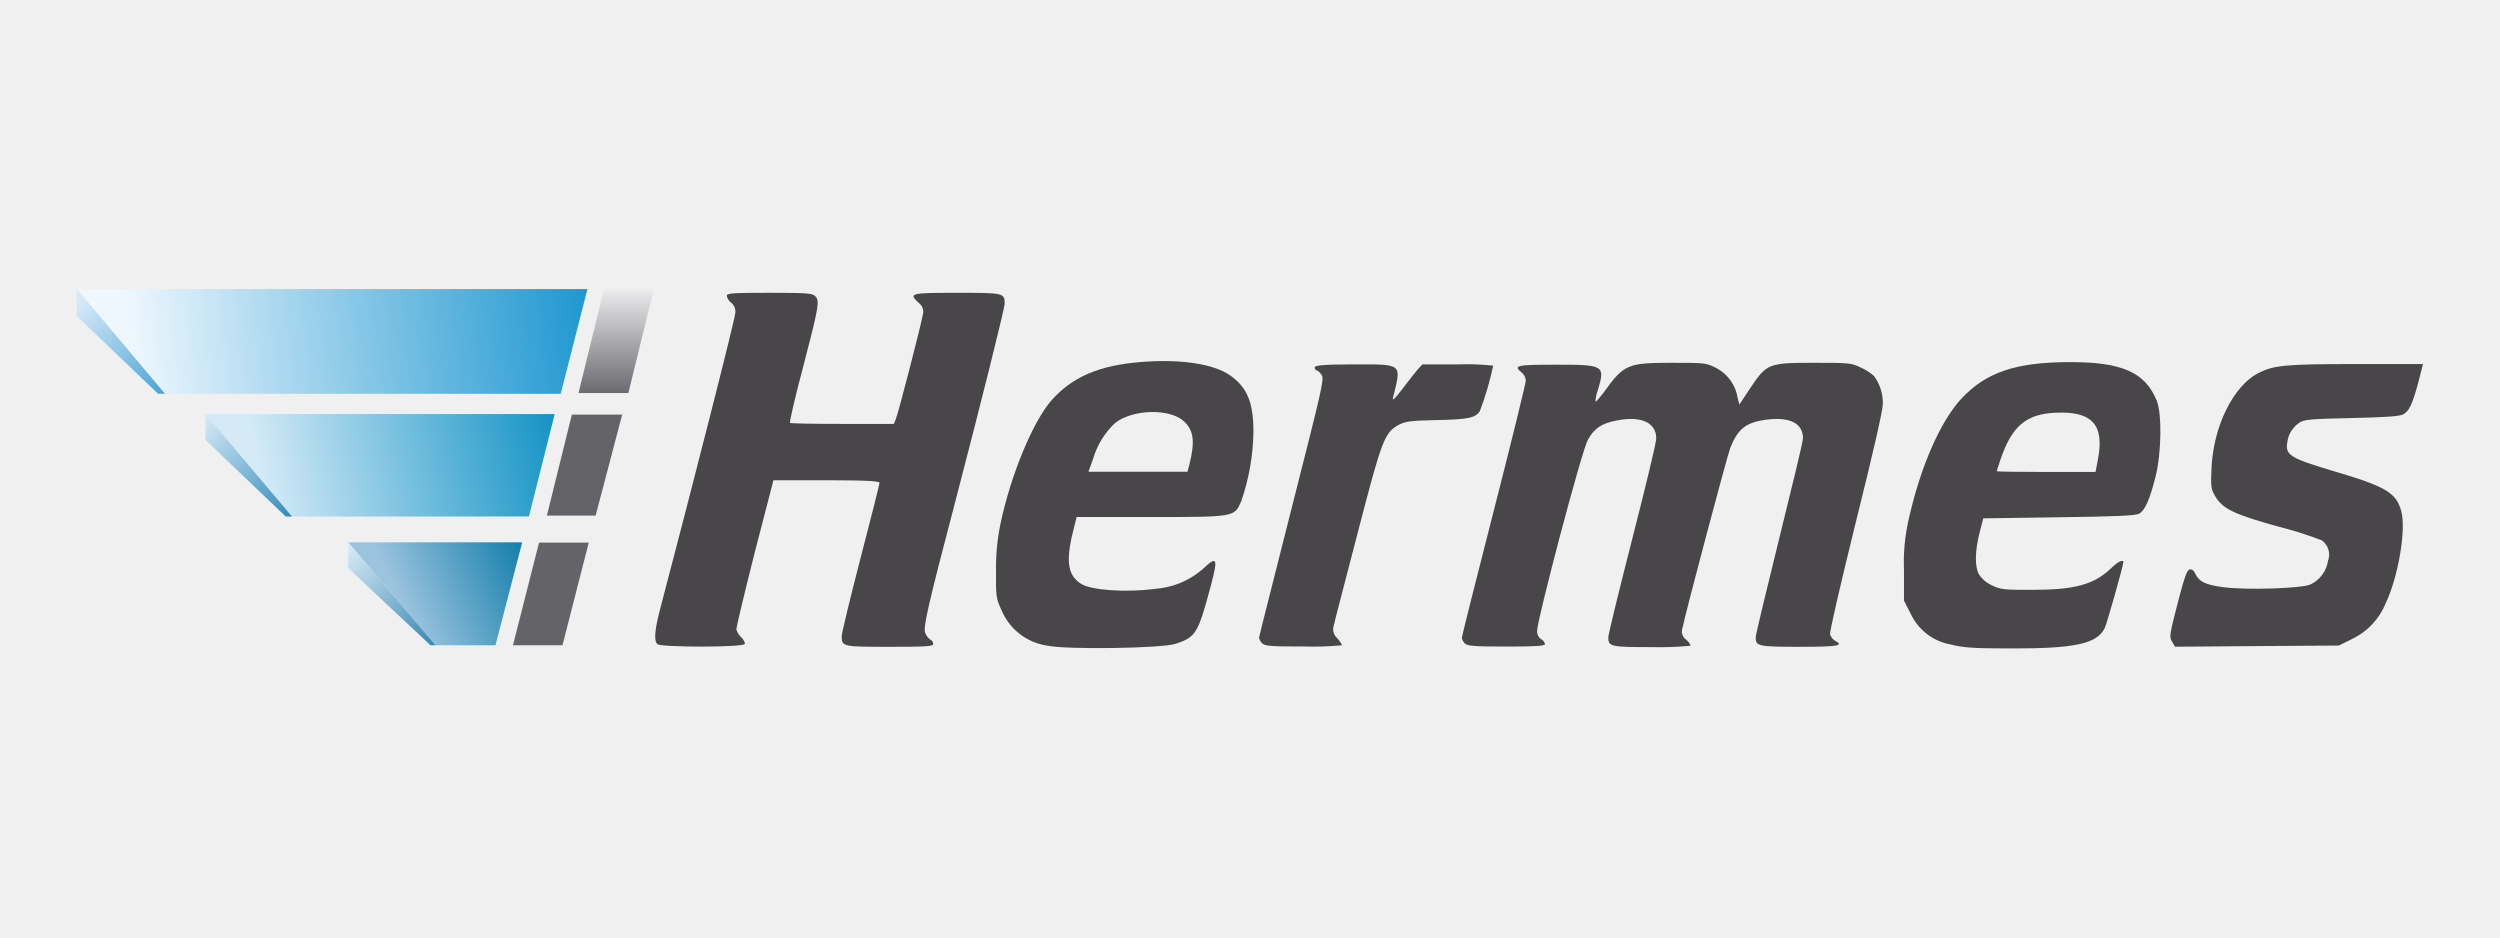
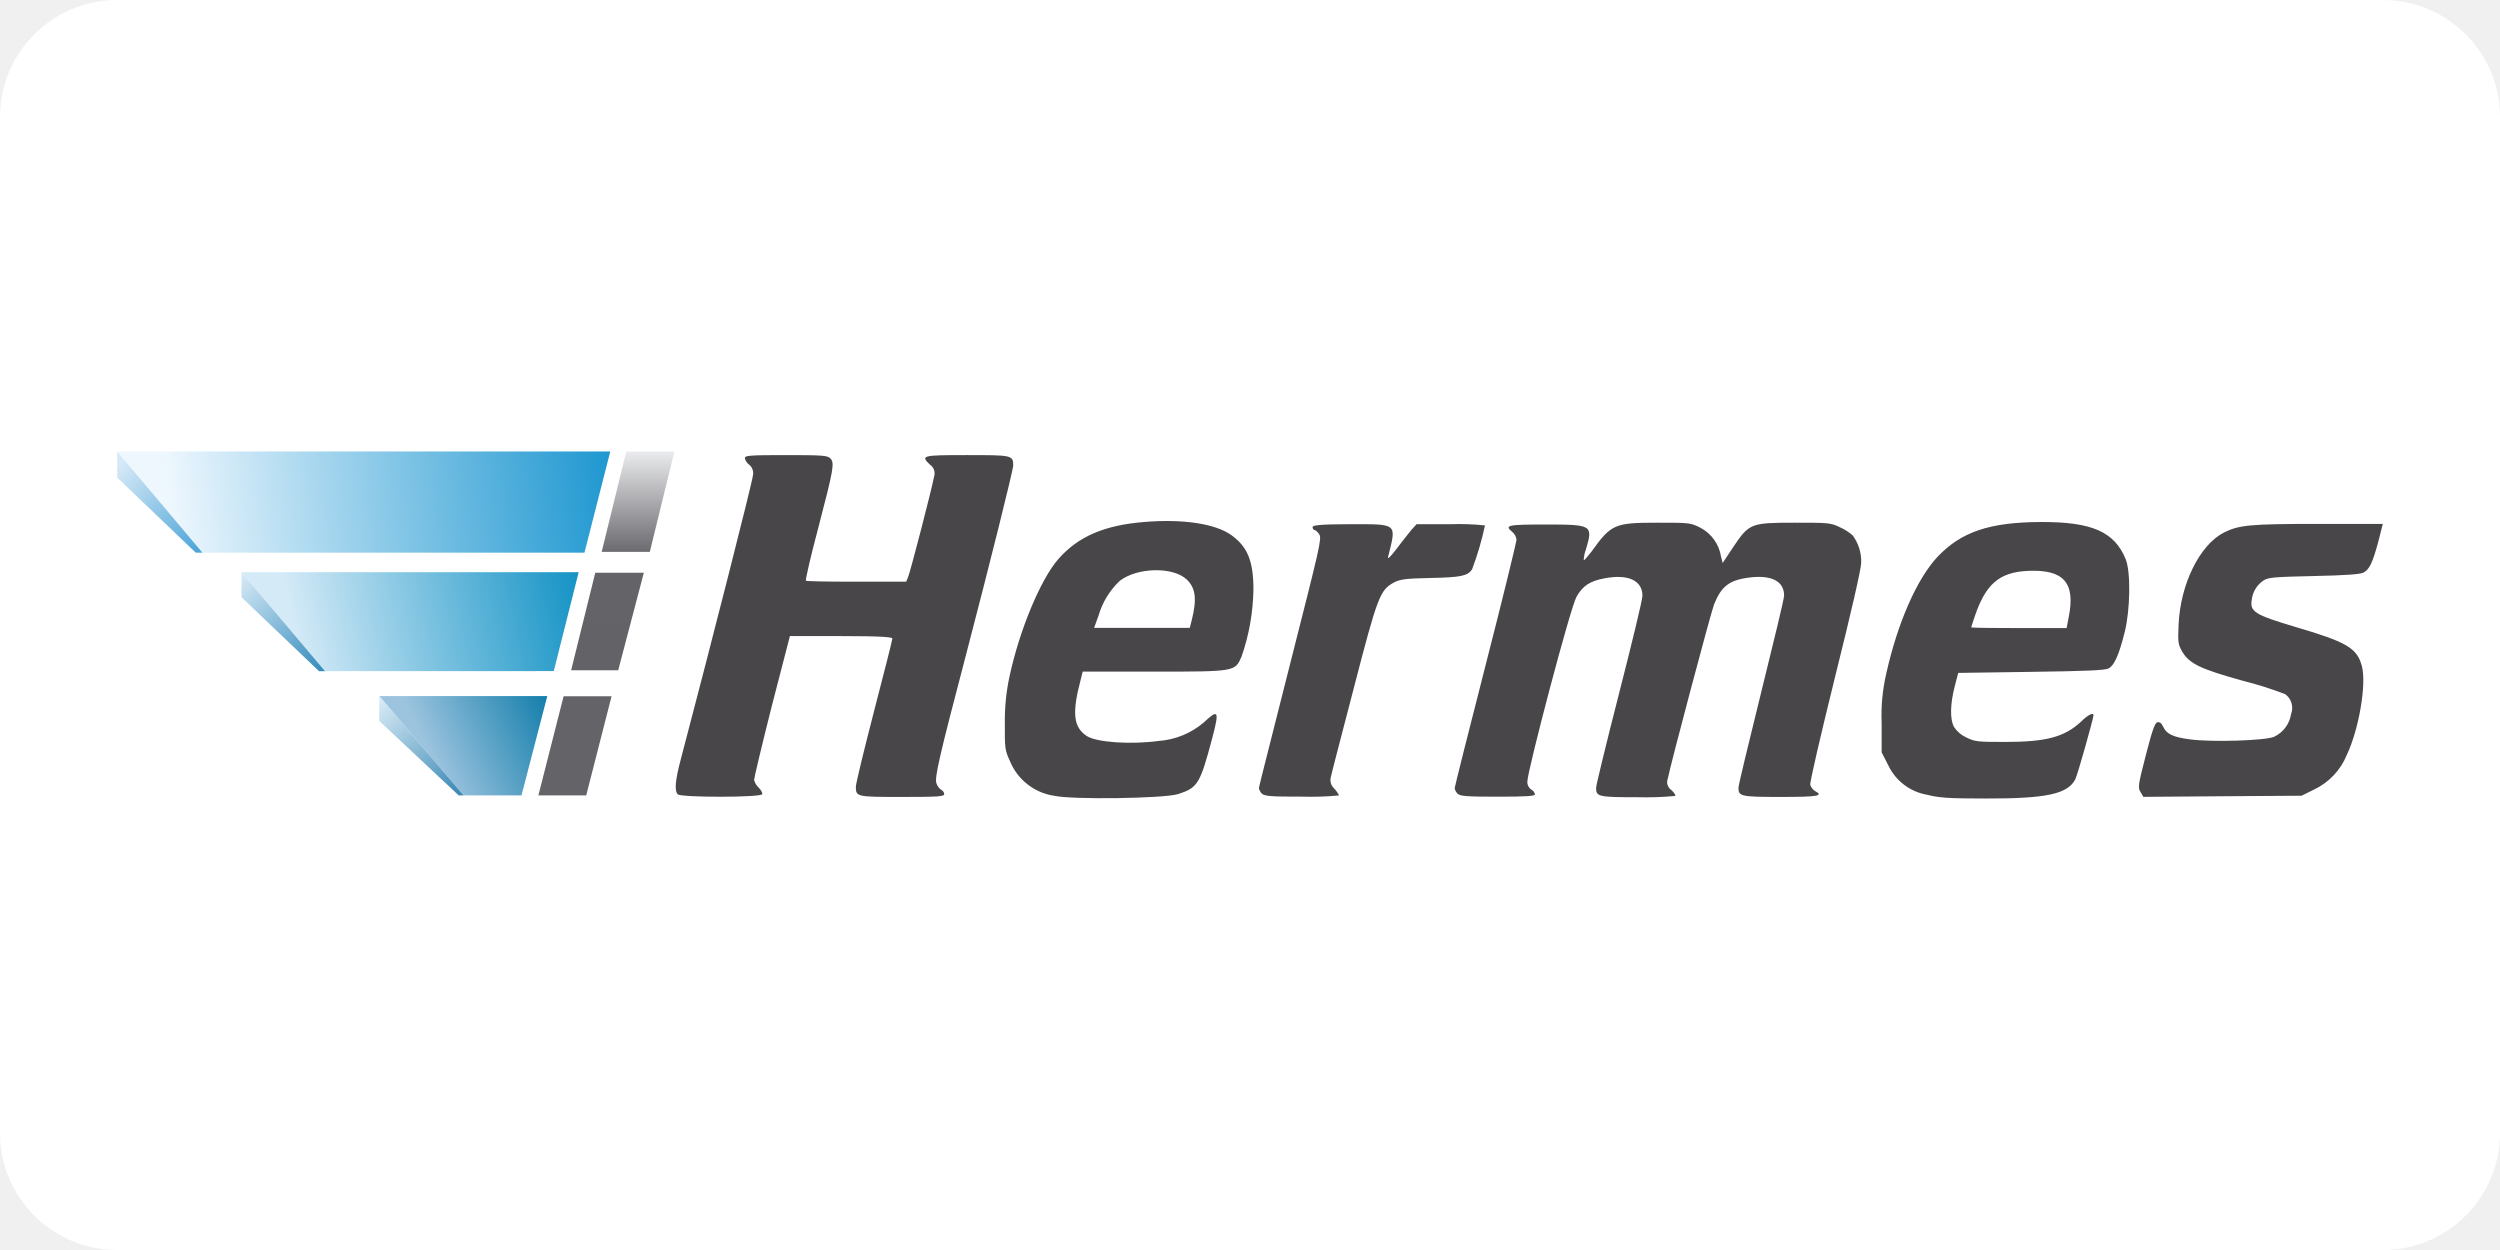
- <svg xmlns="http://www.w3.org/2000/svg" viewBox="0 0 320 120">
+ <svg xmlns="http://www.w3.org/2000/svg" width="128" height="64" viewBox="0 0 128 64" fill="none">
+   <rect width="128" height="64" rx="6" fill="white" />
+   <path fill-rule="evenodd" clip-rule="evenodd" d="M29.925 28.296L31.246 23.116H6L10.365 28.296H29.925Z" fill="url(#paint0_linear_5_11778)" />
+   <path fill-rule="evenodd" clip-rule="evenodd" d="M6 24.452L10.021 28.296H10.365L6 23.116V24.452Z" fill="url(#paint1_linear_5_11778)" />
+   <path fill-rule="evenodd" clip-rule="evenodd" d="M16.642 34.364L12.362 29.296H29.628L28.353 34.36L16.642 34.364Z" fill="url(#paint2_linear_5_11778)" />
+   <path fill-rule="evenodd" clip-rule="evenodd" d="M16.333 34.364L12.362 30.575V29.296L16.642 34.364H16.333Z" fill="url(#paint3_linear_5_11778)" />
+   <path fill-rule="evenodd" clip-rule="evenodd" d="M23.737 40.726L19.415 35.639H28.021L26.7 40.726H23.737Z" fill="url(#paint4_linear_5_11778)" />
+   <path fill-rule="evenodd" clip-rule="evenodd" d="M19.415 36.909L23.486 40.726H23.737L19.415 35.639V36.909Z" fill="url(#paint5_linear_5_11778)" />
+   <path fill-rule="evenodd" clip-rule="evenodd" d="M27.565 40.726H30.014L31.312 35.65H28.856L27.565 40.726Z" fill="url(#paint6_linear_5_11778)" />
+   <path fill-rule="evenodd" clip-rule="evenodd" d="M29.242 34.318H31.652L32.965 29.323H30.478L29.242 34.318Z" fill="url(#paint7_linear_5_11778)" />
+   <path fill-rule="evenodd" clip-rule="evenodd" d="M30.806 28.257H33.27L34.53 23.116H32.065L30.806 28.257Z" fill="url(#paint8_linear_5_11778)" />
+   <path d="M53.982 40.745C53.482 40.673 53.009 40.471 52.611 40.16C52.212 39.849 51.902 39.44 51.711 38.972C51.452 38.416 51.441 38.312 51.448 37.041C51.437 36.249 51.513 35.459 51.676 34.684C52.182 32.294 53.275 29.663 54.187 28.624C55.203 27.465 56.555 26.886 58.602 26.724C60.583 26.561 62.24 26.816 63.052 27.403C63.863 27.99 64.176 28.705 64.176 30.188C64.156 31.355 63.952 32.512 63.569 33.614C63.229 34.387 63.272 34.387 59.077 34.387H55.434L55.338 34.773C54.878 36.5 54.952 37.234 55.647 37.686C56.145 38.01 57.891 38.13 59.316 37.937C60.17 37.877 60.983 37.546 61.634 36.99C62.383 36.284 62.441 36.376 62.063 37.806C61.445 40.123 61.333 40.328 60.325 40.656C59.602 40.884 54.898 40.95 53.982 40.745ZM61.012 31.776C61.29 30.671 61.221 30.107 60.757 29.667C60.058 29.01 58.239 29.045 57.339 29.733C56.821 30.219 56.444 30.835 56.246 31.517L56.018 32.147H60.916L61.012 31.776ZM98.662 40.691C98.236 40.617 97.835 40.443 97.491 40.182C97.147 39.921 96.87 39.582 96.684 39.192L96.34 38.52V37.021C96.305 36.177 96.383 35.331 96.572 34.507C97.155 31.888 98.144 29.644 99.191 28.52C100.408 27.23 101.86 26.739 104.483 26.727C107.105 26.716 108.26 27.222 108.836 28.632C109.099 29.273 109.072 31.22 108.782 32.375C108.492 33.529 108.257 34.055 107.967 34.221C107.789 34.321 106.843 34.36 104.004 34.399L100.261 34.453L100.083 35.136C99.847 36.048 99.832 36.824 100.044 37.218C100.2 37.455 100.42 37.643 100.678 37.759C101.111 37.972 101.269 37.991 102.671 37.987C104.757 37.987 105.696 37.736 106.534 36.963C106.92 36.577 107.187 36.469 107.187 36.62C107.187 36.77 106.375 39.667 106.256 39.899C105.869 40.648 104.803 40.892 101.651 40.884C99.739 40.884 99.268 40.845 98.662 40.691ZM105.92 31.587C106.271 29.825 105.657 29.142 103.814 29.23C102.37 29.3 101.671 29.899 101.111 31.548C101.01 31.845 100.925 32.104 100.925 32.123C100.925 32.143 102.022 32.158 103.366 32.158H105.811L105.92 31.587ZM34.707 40.672C34.522 40.486 34.564 39.972 34.877 38.798C36.341 33.244 38.558 24.56 38.558 24.294C38.57 24.199 38.557 24.103 38.521 24.014C38.486 23.926 38.428 23.848 38.354 23.788C38.242 23.709 38.165 23.59 38.137 23.456C38.137 23.32 38.381 23.301 40.243 23.301C42.104 23.301 42.367 23.32 42.51 23.467C42.738 23.695 42.695 23.962 41.888 27.056C41.502 28.496 41.231 29.702 41.262 29.733C41.293 29.763 42.456 29.783 43.854 29.783H46.396L46.489 29.562C46.612 29.277 47.744 24.896 47.821 24.414C47.86 24.304 47.862 24.184 47.826 24.073C47.791 23.962 47.72 23.866 47.624 23.799C47.118 23.32 47.195 23.301 49.498 23.301C51.8 23.301 51.877 23.301 51.877 23.826C51.877 24.062 50.664 28.918 49.471 33.483C48.072 38.81 47.837 39.845 47.949 40.115C47.995 40.251 48.085 40.368 48.203 40.448C48.242 40.467 48.275 40.496 48.3 40.532C48.324 40.568 48.339 40.609 48.343 40.652C48.343 40.784 48.057 40.803 46.195 40.803C43.877 40.803 43.819 40.803 43.819 40.282C43.819 40.127 44.24 38.385 44.75 36.419C45.26 34.453 45.689 32.769 45.689 32.695C45.689 32.622 45.194 32.568 43.066 32.568H40.443L39.516 36.148C39.014 38.134 38.609 39.837 38.609 39.934C38.648 40.082 38.728 40.216 38.84 40.32C38.964 40.444 39.049 40.594 39.026 40.66C38.98 40.838 34.87 40.834 34.707 40.672ZM64.612 40.637C64.531 40.56 64.476 40.46 64.454 40.351C64.454 40.282 65.203 37.381 66.076 33.904C67.571 28.021 67.683 27.569 67.548 27.361C67.467 27.237 67.355 27.137 67.305 27.137C67.254 27.137 67.204 27.067 67.204 26.986C67.204 26.905 67.482 26.839 69.108 26.839C71.592 26.839 71.503 26.766 71.071 28.508C71.032 28.67 71.194 28.508 71.53 28.068C71.816 27.681 72.164 27.26 72.28 27.11L72.531 26.839H74.281C74.864 26.819 75.449 26.84 76.03 26.901C75.868 27.666 75.648 28.418 75.37 29.149C75.15 29.489 74.79 29.562 73.23 29.593C71.967 29.62 71.685 29.655 71.36 29.829C70.657 30.215 70.534 30.517 69.313 35.237C68.695 37.612 68.154 39.675 68.131 39.822C68.11 39.922 68.116 40.025 68.148 40.122C68.18 40.219 68.237 40.306 68.313 40.374C68.412 40.479 68.495 40.597 68.56 40.726C67.926 40.787 67.288 40.807 66.652 40.788C65.068 40.791 64.755 40.764 64.612 40.637ZM74.628 40.637C74.553 40.562 74.501 40.466 74.478 40.363C74.478 40.301 75.188 37.462 76.061 34.063C76.934 30.663 77.641 27.762 77.645 27.627C77.627 27.477 77.552 27.338 77.436 27.241C77.007 26.893 77.162 26.855 79.136 26.855C81.523 26.855 81.569 26.882 81.202 28.122C81.133 28.301 81.094 28.49 81.087 28.682C81.11 28.705 81.272 28.512 81.473 28.257C82.496 26.832 82.659 26.762 84.864 26.762C86.502 26.762 86.552 26.762 87.078 27.029C87.353 27.177 87.591 27.387 87.771 27.644C87.952 27.9 88.07 28.194 88.117 28.504L88.201 28.825L88.738 28.014C89.557 26.793 89.642 26.762 91.883 26.762C93.586 26.762 93.729 26.762 94.2 26.994C94.439 27.099 94.66 27.24 94.857 27.411C95.156 27.816 95.31 28.31 95.293 28.813C95.293 29.114 94.784 31.339 93.961 34.634C93.215 37.659 92.655 40.061 92.686 40.185C92.729 40.318 92.818 40.432 92.937 40.505C93.389 40.749 93.084 40.803 91.187 40.803C89.121 40.803 89.009 40.776 89.009 40.332C89.009 40.2 89.538 38.014 90.168 35.465C90.797 32.915 91.346 30.675 91.346 30.49C91.346 29.775 90.728 29.439 89.631 29.562C88.534 29.686 88.136 30.018 87.761 30.942C87.599 31.351 85.513 39.215 85.393 39.857C85.351 39.962 85.346 40.08 85.38 40.189C85.414 40.298 85.484 40.392 85.579 40.455C85.718 40.583 85.803 40.714 85.768 40.753C85.126 40.813 84.481 40.835 83.837 40.818C81.832 40.818 81.72 40.791 81.72 40.336C81.72 40.2 82.253 38.018 82.898 35.496C83.543 32.973 84.092 30.721 84.092 30.501C84.092 29.729 83.369 29.377 82.16 29.609C81.388 29.752 81.04 29.995 80.719 30.551C80.399 31.108 78.201 39.486 78.201 40.011C78.195 40.09 78.21 40.169 78.244 40.241C78.278 40.313 78.329 40.375 78.394 40.42C78.443 40.446 78.485 40.48 78.519 40.523C78.553 40.566 78.578 40.615 78.591 40.668C78.591 40.76 78.151 40.791 76.683 40.791C75.092 40.791 74.759 40.764 74.628 40.637ZM109.601 40.56C109.45 40.332 109.466 40.224 109.867 38.663C110.196 37.385 110.331 37.002 110.462 36.979C110.593 36.956 110.675 37.041 110.748 37.195C110.922 37.581 111.246 37.74 112.127 37.856C113.251 38.006 115.99 37.921 116.438 37.721C116.665 37.613 116.863 37.451 117.014 37.249C117.165 37.047 117.264 36.811 117.303 36.562C117.373 36.381 117.38 36.183 117.325 35.998C117.27 35.812 117.155 35.651 116.998 35.538C116.285 35.266 115.556 35.036 114.815 34.85C112.656 34.252 112.092 33.981 111.725 33.356C111.521 33 111.501 32.877 111.544 31.981C111.633 29.906 112.625 27.902 113.861 27.268C114.634 26.882 115.175 26.824 118.67 26.824H122L121.764 27.751C121.471 28.829 121.316 29.149 121.015 29.315C120.86 29.404 120.103 29.458 118.481 29.493C116.492 29.535 116.133 29.562 115.905 29.713C115.739 29.82 115.598 29.962 115.493 30.129C115.387 30.295 115.32 30.483 115.294 30.679C115.178 31.32 115.422 31.471 117.539 32.104C120.181 32.877 120.687 33.19 120.93 34.113C121.173 35.036 120.772 37.354 120.157 38.651C119.842 39.426 119.25 40.055 118.496 40.417L117.84 40.741L113.788 40.768L109.74 40.799L109.601 40.56Z" fill="#484649" />
  <defs>
-     <style>.a{fill:none;}.b,.c,.d,.e,.f,.g,.h,.i,.j{fill-rule:evenodd;}.b{fill:url(#a);}.c{fill:url(#b);}.d{fill:url(#c);}.e{fill:url(#d);}.f{fill:url(#e);}.g{fill:url(#f);}.h{fill:url(#g);}.i{fill:url(#h);}.j{fill:url(#i);}.k{fill:#484649;}</style>
-     <linearGradient id="a" x1="277.99" y1="282.3" x2="336.49" y2="275.71" gradientTransform="translate(-261 -235.91)" gradientUnits="userSpaceOnUse">
-       <stop offset="0" stop-color="#eef7fe" />
-       <stop offset="1" stop-color="#1e97d0" />
+     <linearGradient id="paint0_linear_5_11778" x1="8.766" y1="26.743" x2="31.362" y2="24.197" gradientUnits="userSpaceOnUse">
+       <stop stop-color="#EEF7FE" />
+       <stop offset="1" stop-color="#1E97D0" />
    </linearGradient>
-     <linearGradient id="b" x1="362.2" y1="209.54" x2="373.75" y2="220.85" gradientTransform="translate(-352.18 -170.63)" gradientUnits="userSpaceOnUse">
-       <stop offset="0" stop-color="#d6e9f7" />
-       <stop offset="1" stop-color="#48a2d7" />
+     <linearGradient id="paint1_linear_5_11778" x1="6.073" y1="23.854" x2="10.535" y2="28.222" gradientUnits="userSpaceOnUse">
+       <stop stop-color="#D6E9F7" />
+       <stop offset="1" stop-color="#48A2D7" />
    </linearGradient>
-     <linearGradient id="c" x1="94.2" y1="324.23" x2="131.75" y2="316.19" gradientTransform="translate(-60.51 -261.81)" gradientUnits="userSpaceOnUse">
-       <stop offset="0" stop-color="#d4eaf7" />
-       <stop offset="1" stop-color="#1493c5" />
+     <linearGradient id="paint2_linear_5_11778" x1="15.216" y1="32.935" x2="29.721" y2="29.829" gradientUnits="userSpaceOnUse">
+       <stop stop-color="#D4EAF7" />
+       <stop offset="1" stop-color="#1493C5" />
    </linearGradient>
-     <linearGradient id="d" x1="143.45" y1="341.1" x2="154.78" y2="354.34" gradientTransform="translate(-118.02 -287.46)" gradientUnits="userSpaceOnUse">
-       <stop offset="0" stop-color="#d9ebf7" />
-       <stop offset="1" stop-color="#318abb" />
+     <linearGradient id="paint3_linear_5_11778" x1="12.026" y1="29.543" x2="16.402" y2="34.657" gradientUnits="userSpaceOnUse">
+       <stop stop-color="#D9EBF7" />
+       <stop offset="1" stop-color="#318ABB" />
    </linearGradient>
-     <linearGradient id="e" x1="243.72" y1="355.74" x2="259.47" y2="348.13" gradientTransform="translate(-192.5 -278.4)" gradientUnits="userSpaceOnUse">
-       <stop offset="0" stop-color="#9dc4df" />
-       <stop offset="1" stop-color="#137eab" />
+     <linearGradient id="paint4_linear_5_11778" x1="21.988" y1="38.698" x2="28.071" y2="35.758" gradientUnits="userSpaceOnUse">
+       <stop stop-color="#9DC4DF" />
+       <stop offset="1" stop-color="#137EAB" />
    </linearGradient>
-     <linearGradient id="f" x1="254.81" y1="344.74" x2="266.26" y2="358.16" gradientTransform="translate(-211.18 -274.76)" gradientUnits="userSpaceOnUse">
-       <stop offset="0" stop-color="#deeef8" />
-       <stop offset="1" stop-color="#3586b3" />
+     <linearGradient id="paint5_linear_5_11778" x1="19.056" y1="35.855" x2="23.479" y2="41.039" gradientUnits="userSpaceOnUse">
+       <stop stop-color="#DEEEF8" />
+       <stop offset="1" stop-color="#3586B3" />
    </linearGradient>
-     <linearGradient id="g" x1="391.22" y1="283.47" x2="391.22" y2="270.06" gradientTransform="translate(-320.71 -200.74)" gradientUnits="userSpaceOnUse">
-       <stop offset="0" stop-color="#646368" />
+     <linearGradient id="paint6_linear_5_11778" x1="29.439" y1="40.78" x2="29.439" y2="35.6" gradientUnits="userSpaceOnUse">
+       <stop stop-color="#646368" />
      <stop offset="1" stop-color="#646368" />
    </linearGradient>
-     <linearGradient id="h" x1="378.63" y1="332.11" x2="378.63" y2="319.05" gradientTransform="translate(-303.86 -265.98)" gradientUnits="userSpaceOnUse">
-       <stop offset="0" stop-color="#636267" />
+     <linearGradient id="paint7_linear_5_11778" x1="31.084" y1="34.368" x2="31.084" y2="29.323" gradientUnits="userSpaceOnUse">
+       <stop stop-color="#636267" />
      <stop offset="1" stop-color="#646368" />
    </linearGradient>
-     <linearGradient id="i" x1="407.82" y1="379.24" x2="407.82" y2="365.96" gradientTransform="translate(-328.95 -328.9)" gradientUnits="userSpaceOnUse">
-       <stop offset="0" stop-color="#6b6a6f" />
-       <stop offset="1" stop-color="#eaebed" />
+     <linearGradient id="paint8_linear_5_11778" x1="32.668" y1="28.268" x2="32.668" y2="23.139" gradientUnits="userSpaceOnUse">
+       <stop stop-color="#6B6A6F" />
+       <stop offset="1" stop-color="#EAEBED" />
    </linearGradient>
  </defs>
-   <rect class="a" width="320" height="120" />
-   <path class="b" d="M71.77,50.41,75.19,37H9.83l11.3,13.41Z" />
-   <path class="c" d="M9.83,40.46l10.41,9.95h.89L9.83,37Z" />
-   <path class="d" d="M37.38,66.12,26.3,53H71l-3.3,13.11Z" />
-   <path class="e" d="M36.58,66.12,26.3,56.31V53L37.38,66.12Z" />
-   <path class="f" d="M55.75,82.59,44.56,69.42H66.84L63.42,82.59Z" />
-   <path class="g" d="M44.56,72.71,55.1,82.59h.65L44.56,69.42Z" />
-   <path class="h" d="M65.66,82.59H72l3.36-13.14H69Z" />
-   <path class="i" d="M70,66h6.24l3.4-12.93H73.2Z" />
-   <path class="j" d="M74.05,50.31h6.38L83.69,37H77.31Z" />
-   <path class="k" d="M134.05,82.64a7.51,7.51,0,0,1-5.88-4.59c-.67-1.44-.7-1.71-.68-5a27.74,27.74,0,0,1,.59-6.1c1.31-6.19,4.14-13,6.5-15.69,2.63-3,6.13-4.5,11.43-4.92,5.13-.42,9.42.24,11.52,1.76s2.91,3.37,2.91,7.21a28.49,28.49,0,0,1-1.57,8.87c-.88,2-.77,2-11.63,2h-9.43l-.25,1c-1.19,4.47-1,6.37.8,7.54,1.29.84,5.81,1.15,9.5.65a10.36,10.36,0,0,0,6-2.45c1.94-1.83,2.09-1.59,1.11,2.11-1.6,6-1.89,6.53-4.5,7.38C148.6,83,136.42,83.17,134.05,82.64Zm18.2-23.22c.72-2.86.54-4.32-.66-5.46-1.81-1.7-6.52-1.61-8.85.17a10.28,10.28,0,0,0-2.83,4.62l-.59,1.63H152ZM249.72,82.5a7,7,0,0,1-5.12-3.88l-.89-1.74V73a24.58,24.58,0,0,1,.6-6.51c1.51-6.78,4.07-12.59,6.78-15.5,3.15-3.34,6.91-4.61,13.7-4.64s9.78,1.28,11.27,4.93c.68,1.66.61,6.7-.14,9.69s-1.36,4.35-2.11,4.78c-.46.26-2.91.36-10.26.46l-9.69.14-.46,1.77c-.61,2.36-.65,4.37-.1,5.39a3.85,3.85,0,0,0,1.64,1.4c1.12.55,1.53.6,5.16.59,5.4,0,7.83-.65,10-2.65,1-1,1.69-1.28,1.69-.89s-2.1,7.89-2.41,8.49c-1,1.94-3.76,2.57-11.92,2.55C252.51,83,251.29,82.9,249.72,82.5Zm18.79-23.57c.91-4.56-.68-6.33-5.45-6.1-3.74.18-5.55,1.73-7,6-.26.77-.48,1.44-.48,1.49s2.84.09,6.32.09h6.33ZM84.15,82.45c-.48-.48-.37-1.81.44-4.85,3.79-14.38,9.53-36.86,9.53-37.55a1.46,1.46,0,0,0-.53-1.31,1.4,1.4,0,0,1-.56-.86c0-.35.63-.4,5.45-.4s5.5.05,5.87.43c.59.59.48,1.28-1.61,9.29-1,3.73-1.7,6.85-1.62,6.93s3.09.13,6.71.13h6.58l.24-.57c.32-.74,3.25-12.08,3.45-13.33a1.38,1.38,0,0,0-.51-1.59c-1.31-1.24-1.11-1.29,4.85-1.29s6.16,0,6.16,1.36c0,.61-3.14,13.18-6.23,25-3.62,13.79-4.23,16.47-3.94,17.17a1.7,1.7,0,0,0,.66.86.66.66,0,0,1,.36.53c0,.34-.74.39-5.56.39-6,0-6.15,0-6.15-1.35,0-.4,1.09-4.91,2.41-10s2.43-9.45,2.43-9.64-1.28-.33-6.79-.33H99L96.6,70.74c-1.3,5.14-2.35,9.55-2.35,9.8a2.1,2.1,0,0,0,.6,1c.32.32.54.71.48.88C95.21,82.88,84.57,82.87,84.15,82.45Zm77.42-.09a1.4,1.4,0,0,1-.41-.74c0-.18,1.94-7.69,4.2-16.69,3.87-15.23,4.16-16.4,3.81-16.94-.21-.32-.5-.58-.63-.58s-.26-.18-.26-.39.72-.38,4.93-.38c6.43,0,6.2-.19,5.08,4.32-.1.42.32,0,1.19-1.14.74-1,1.64-2.09,1.94-2.48l.65-.7h4.53a32.62,32.62,0,0,1,4.53.16,39.22,39.22,0,0,1-1.71,5.82c-.57.88-1.5,1.07-5.54,1.15-3.27.07-4,.16-4.84.61-1.82,1-2.14,1.78-5.3,14-1.6,6.15-3,11.49-3.06,11.87a1.51,1.51,0,0,0,.47,1.43,3.84,3.84,0,0,1,.64.91,38.78,38.78,0,0,1-4.94.16C162.75,82.76,161.94,82.69,161.57,82.36Zm25.93,0a1.46,1.46,0,0,1-.39-.71c0-.16,1.84-7.51,4.1-16.31s4.09-16.31,4.1-16.66a1.54,1.54,0,0,0-.54-1c-1.11-.9-.71-1,4.4-1,6.18,0,6.3.07,5.35,3.28a4.52,4.52,0,0,0-.3,1.45c.06.06.48-.44,1-1.1,2.65-3.69,3.07-3.87,8.78-3.87,4.24,0,4.37,0,5.73.69a5.22,5.22,0,0,1,2.69,3.82l.22.83,1.39-2.1c2.12-3.16,2.34-3.24,8.14-3.24,4.41,0,4.78,0,6,.6a6.72,6.72,0,0,1,1.7,1.08A5.8,5.8,0,0,1,241,51.75c0,.78-1.32,6.54-3.45,15.07-1.93,7.83-3.38,14.05-3.3,14.37a1.53,1.53,0,0,0,.65.83c1.17.63.38.77-4.53.77-5.35,0-5.64-.07-5.64-1.22,0-.34,1.37-6,3-12.6s3.05-12.4,3.05-12.88c0-1.85-1.6-2.72-4.44-2.4s-3.87,1.18-4.84,3.57c-.42,1.06-5.82,21.42-6.13,23.08a1.29,1.29,0,0,0,.48,1.55c.36.33.58.67.49.77a42.21,42.21,0,0,1-5,.17c-5.19,0-5.48-.07-5.48-1.25,0-.35,1.38-6,3.05-12.53S212,56.69,212,56.12c0-2-1.87-2.91-5-2.31-2,.37-2.9,1-3.73,2.44s-6.52,23.13-6.52,24.49a1.19,1.19,0,0,0,.5,1.06,1,1,0,0,1,.51.64c0,.24-1.14.32-4.94.32C188.7,82.76,187.84,82.69,187.5,82.36Zm90.54-.2c-.39-.59-.35-.87.69-4.91.85-3.31,1.2-4.3,1.54-4.36s.55.16.74.56c.45,1,1.29,1.41,3.57,1.71,2.91.39,10,.17,11.16-.35a4,4,0,0,0,2.24-3,2.26,2.26,0,0,0-.79-2.65,50.06,50.06,0,0,0-5.65-1.78c-5.59-1.55-7.05-2.25-8-3.87-.53-.92-.58-1.24-.47-3.56.23-5.37,2.8-10.56,6-12.2,2-1,3.4-1.15,12.45-1.15h8.62L309.53,49c-.76,2.79-1.16,3.62-1.94,4.05-.4.23-2.36.37-6.56.46-5.15.11-6.08.18-6.67.57a3.51,3.51,0,0,0-1.58,2.5c-.3,1.66.33,2.05,5.81,3.69,6.84,2,8.15,2.81,8.78,5.2s-.41,8.39-2,11.75a8.72,8.72,0,0,1-4.3,4.57l-1.7.84-10.49.07-10.48.08Z" />
</svg>
